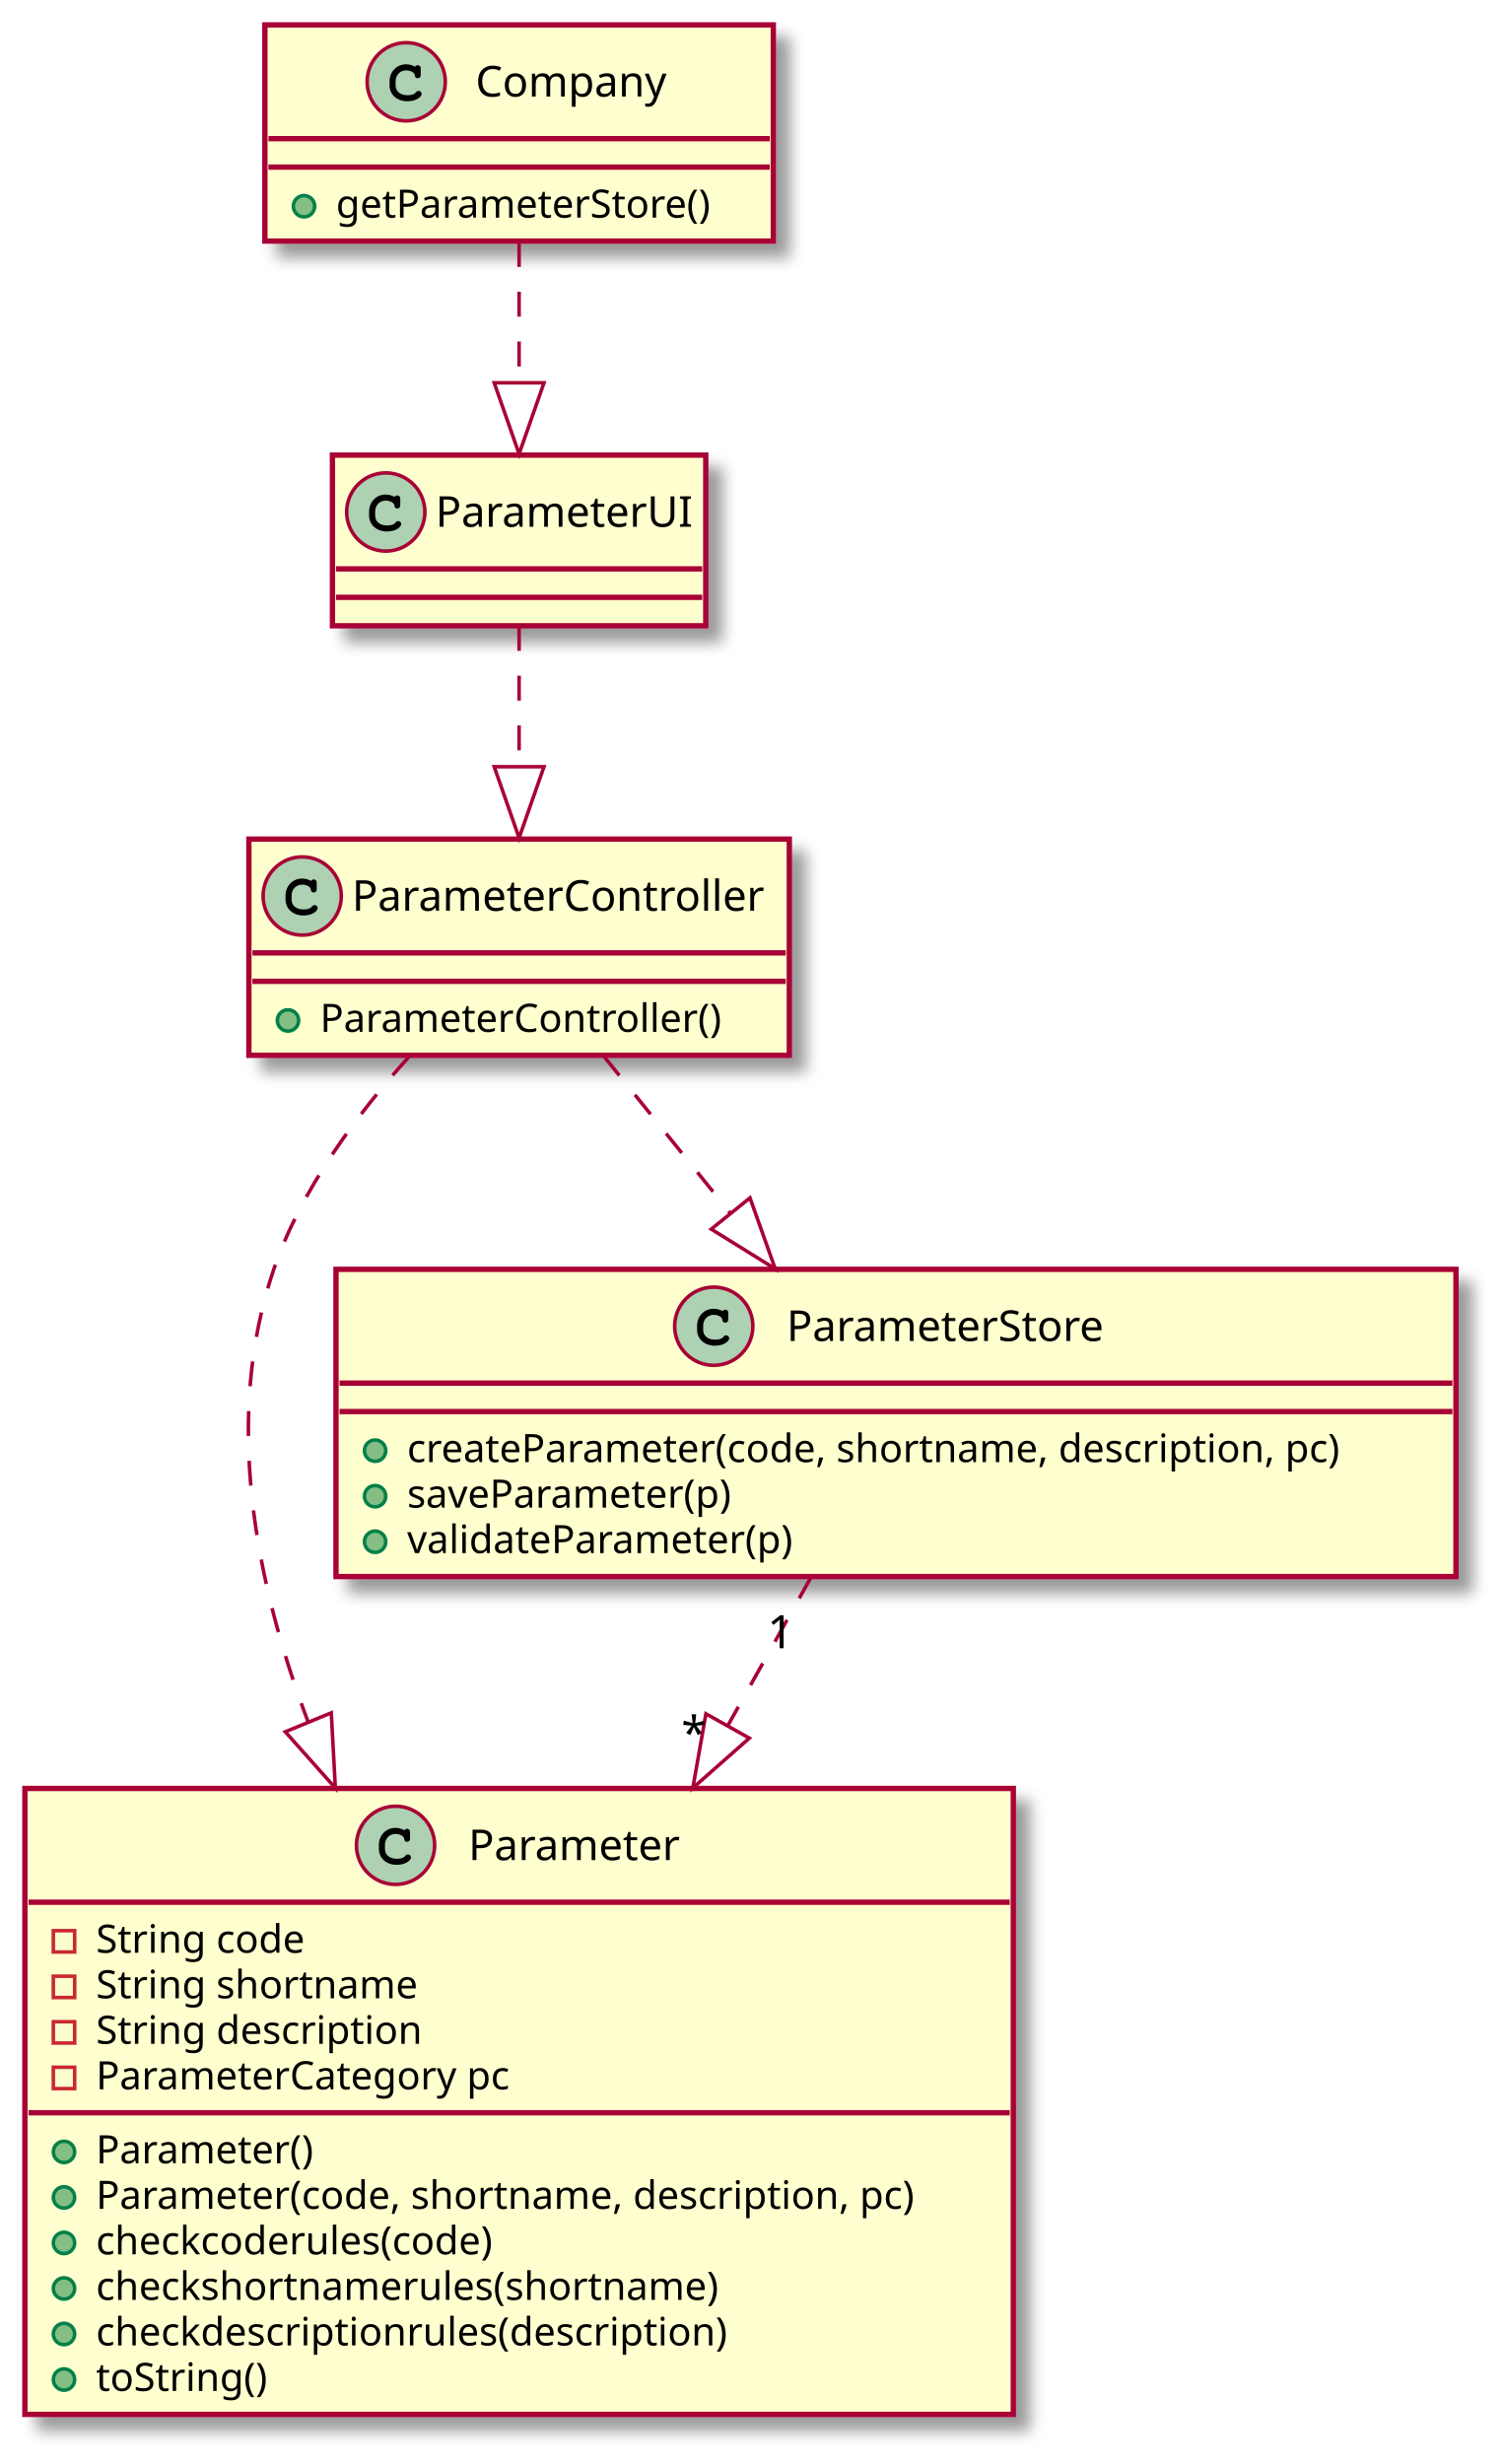
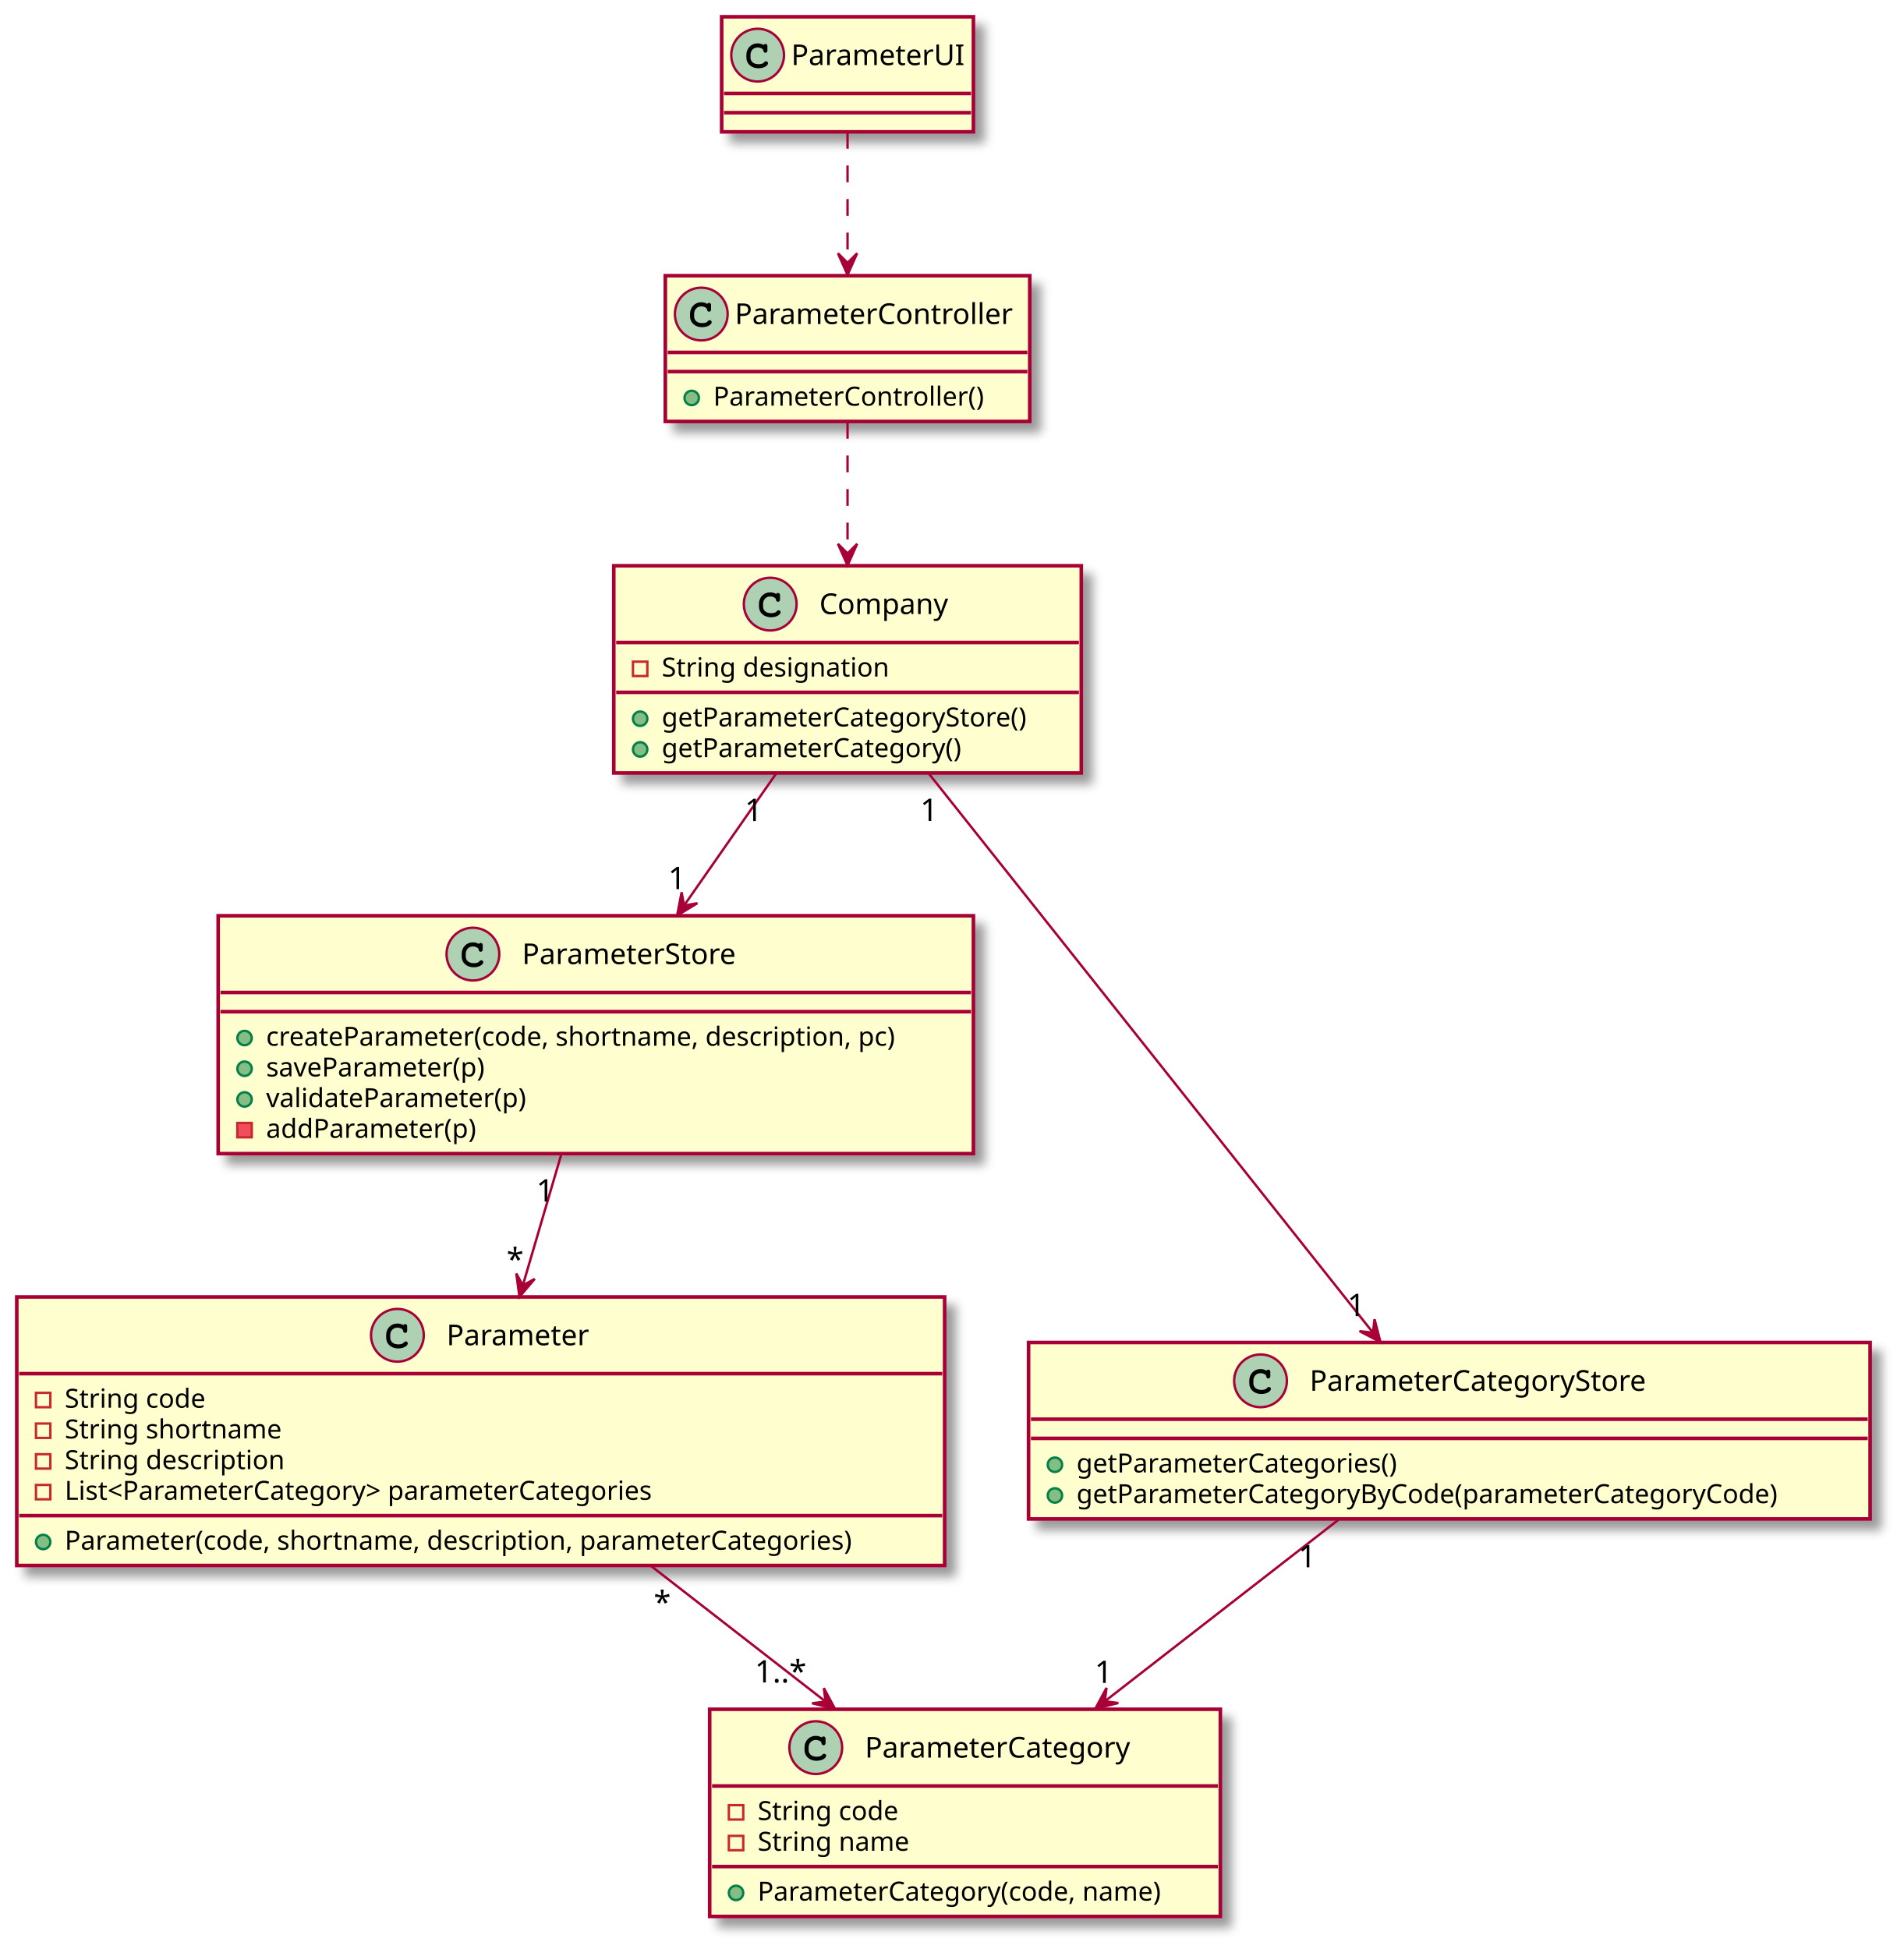
- <svg xmlns="http://www.w3.org/2000/svg" contentScriptType="application/ecmascript" contentStyleType="text/css" height="693px" preserveAspectRatio="none" style="width:423px;height:693px;" version="1.1" viewBox="0 0 423 693" width="423px" zoomAndPan="magnify">
+ <svg xmlns="http://www.w3.org/2000/svg" contentScriptType="application/ecmascript" contentStyleType="text/css" height="813px" preserveAspectRatio="none" style="width:794px;height:813px;" version="1.1" viewBox="0 0 794 813" width="794px" zoomAndPan="magnify">
  <defs>
-     <filter height="300%" id="fp2eysqt8reg0" width="300%" x="-1" y="-1">
+     <filter height="300%" id="fo7h1v8dbl5k0" width="300%" x="-1" y="-1">
      <feGaussianBlur result="blurOut" stdDeviation="2.0" />
      <feColorMatrix in="blurOut" result="blurOut2" type="matrix" values="0 0 0 0 0 0 0 0 0 0 0 0 0 0 0 0 0 0 .4 0" />
      <feOffset dx="4.0" dy="4.0" in="blurOut2" result="blurOut3" />
      <feBlend in="SourceGraphic" in2="blurOut3" mode="normal" />
    </filter>
  </defs>
  <g>
-     <rect codeLine="1" fill="#FEFECE" filter="url(#fp2eysqt8reg0)" height="60.805" id="Company" style="stroke:#A80036;stroke-width:1.5;" width="143" x="74.5" y="7" />
-     <ellipse cx="114.25" cy="23" fill="#ADD1B2" rx="11" ry="11" style="stroke:#A80036;stroke-width:1.0;" />
-     <path d="M116.594,18.672 C115.656,18.234 115.062,18.094 114.188,18.094 C111.562,18.094 109.562,20.172 109.562,22.891 L109.562,24.016 C109.562,26.594 111.672,28.484 114.562,28.484 C115.781,28.484 116.938,28.188 117.688,27.641 C118.266,27.234 118.594,26.781 118.594,26.391 C118.594,25.938 118.203,25.547 117.734,25.547 C117.516,25.547 117.312,25.625 117.125,25.812 C116.672,26.297 116.672,26.297 116.484,26.391 C116.062,26.656 115.375,26.781 114.609,26.781 C112.562,26.781 111.266,25.688 111.266,23.984 L111.266,22.891 C111.266,21.109 112.516,19.797 114.25,19.797 C114.828,19.797 115.438,19.953 115.906,20.203 C116.391,20.484 116.562,20.703 116.656,21.109 C116.719,21.516 116.75,21.641 116.891,21.766 C117.031,21.906 117.266,22.016 117.484,22.016 C117.75,22.016 118.016,21.875 118.188,21.656 C118.297,21.5 118.328,21.312 118.328,20.891 L118.328,19.469 C118.328,19.031 118.312,18.906 118.219,18.75 C118.062,18.484 117.781,18.344 117.484,18.344 C117.188,18.344 116.984,18.438 116.766,18.75 L116.594,18.672 Z " fill="#000000" />
-     <text fill="#000000" font-family="sans-serif" font-size="12" lengthAdjust="spacing" textLength="56" x="133.75" y="27.154">Company</text>
-     <line style="stroke:#A80036;stroke-width:1.5;" x1="75.5" x2="216.5" y1="39" y2="39" />
-     <line style="stroke:#A80036;stroke-width:1.5;" x1="75.5" x2="216.5" y1="47" y2="47" />
-     <ellipse cx="85.5" cy="58" fill="#84BE84" rx="3" ry="3" style="stroke:#038048;stroke-width:1.0;" />
-     <text fill="#000000" font-family="sans-serif" font-size="11" lengthAdjust="spacing" textLength="117" x="94.5" y="61.21">getParameterStore()</text>
-     <rect codeLine="4" fill="#FEFECE" filter="url(#fp2eysqt8reg0)" height="176.047" id="Parameter" style="stroke:#A80036;stroke-width:1.5;" width="278" x="7" y="503" />
-     <ellipse cx="111.25" cy="519" fill="#ADD1B2" rx="11" ry="11" style="stroke:#A80036;stroke-width:1.0;" />
-     <path d="M113.594,514.672 C112.656,514.234 112.062,514.094 111.188,514.094 C108.562,514.094 106.562,516.172 106.562,518.891 L106.562,520.016 C106.562,522.594 108.672,524.484 111.562,524.484 C112.781,524.484 113.938,524.188 114.688,523.641 C115.266,523.234 115.594,522.781 115.594,522.391 C115.594,521.938 115.203,521.547 114.734,521.547 C114.516,521.547 114.312,521.625 114.125,521.812 C113.672,522.297 113.672,522.297 113.484,522.391 C113.062,522.656 112.375,522.781 111.609,522.781 C109.562,522.781 108.266,521.688 108.266,519.984 L108.266,518.891 C108.266,517.109 109.516,515.797 111.25,515.797 C111.828,515.797 112.438,515.953 112.906,516.203 C113.391,516.484 113.562,516.703 113.656,517.109 C113.719,517.516 113.75,517.641 113.891,517.766 C114.031,517.906 114.266,518.016 114.484,518.016 C114.75,518.016 115.016,517.875 115.188,517.656 C115.297,517.5 115.328,517.312 115.328,516.891 L115.328,515.469 C115.328,515.031 115.312,514.906 115.219,514.75 C115.062,514.484 114.781,514.344 114.484,514.344 C114.188,514.344 113.984,514.438 113.766,514.75 L113.594,514.672 Z " fill="#000000" />
-     <text fill="#000000" font-family="sans-serif" font-size="12" lengthAdjust="spacing" textLength="61" x="131.75" y="523.154">Parameter</text>
-     <line style="stroke:#A80036;stroke-width:1.5;" x1="8" x2="284" y1="535" y2="535" />
-     <rect fill="none" height="6" style="stroke:#C82930;stroke-width:1.0;" width="6" x="15" y="543" />
-     <text fill="#000000" font-family="sans-serif" font-size="11" lengthAdjust="spacing" textLength="65" x="27" y="549.21">String code</text>
-     <rect fill="none" height="6" style="stroke:#C82930;stroke-width:1.0;" width="6" x="15" y="555.805" />
-     <text fill="#000000" font-family="sans-serif" font-size="11" lengthAdjust="spacing" textLength="98" x="27" y="562.015">String shortname</text>
-     <rect fill="none" height="6" style="stroke:#C82930;stroke-width:1.0;" width="6" x="15" y="568.609" />
-     <text fill="#000000" font-family="sans-serif" font-size="11" lengthAdjust="spacing" textLength="99" x="27" y="574.82">String description</text>
-     <rect fill="none" height="6" style="stroke:#C82930;stroke-width:1.0;" width="6" x="15" y="581.414" />
-     <text fill="#000000" font-family="sans-serif" font-size="11" lengthAdjust="spacing" textLength="128" x="27" y="587.625">ParameterCategory pc</text>
-     <line style="stroke:#A80036;stroke-width:1.5;" x1="8" x2="284" y1="594.219" y2="594.219" />
-     <ellipse cx="18" cy="605.219" fill="#84BE84" rx="3" ry="3" style="stroke:#038048;stroke-width:1.0;" />
-     <text fill="#000000" font-family="sans-serif" font-size="11" lengthAdjust="spacing" textLength="67" x="27" y="608.429">Parameter()</text>
-     <ellipse cx="18" cy="618.023" fill="#84BE84" rx="3" ry="3" style="stroke:#038048;stroke-width:1.0;" />
-     <text fill="#000000" font-family="sans-serif" font-size="11" lengthAdjust="spacing" textLength="252" x="27" y="621.234">Parameter(code, shortname, description, pc)</text>
-     <ellipse cx="18" cy="630.828" fill="#84BE84" rx="3" ry="3" style="stroke:#038048;stroke-width:1.0;" />
-     <text fill="#000000" font-family="sans-serif" font-size="11" lengthAdjust="spacing" textLength="125" x="27" y="634.039">checkcoderules(code)</text>
-     <ellipse cx="18" cy="643.633" fill="#84BE84" rx="3" ry="3" style="stroke:#038048;stroke-width:1.0;" />
-     <text fill="#000000" font-family="sans-serif" font-size="11" lengthAdjust="spacing" textLength="191" x="27" y="646.843">checkshortnamerules(shortname)</text>
-     <ellipse cx="18" cy="656.438" fill="#84BE84" rx="3" ry="3" style="stroke:#038048;stroke-width:1.0;" />
-     <text fill="#000000" font-family="sans-serif" font-size="11" lengthAdjust="spacing" textLength="193" x="27" y="659.648">checkdescriptionrules(description)</text>
-     <ellipse cx="18" cy="669.242" fill="#84BE84" rx="3" ry="3" style="stroke:#038048;stroke-width:1.0;" />
-     <text fill="#000000" font-family="sans-serif" font-size="11" lengthAdjust="spacing" textLength="52" x="27" y="672.453">toString()</text>
-     <rect codeLine="16" fill="#FEFECE" filter="url(#fp2eysqt8reg0)" height="86.414" id="ParameterStore" style="stroke:#A80036;stroke-width:1.5;" width="315" x="94.5" y="357" />
-     <ellipse cx="200.75" cy="373" fill="#ADD1B2" rx="11" ry="11" style="stroke:#A80036;stroke-width:1.0;" />
-     <path d="M203.094,368.672 C202.156,368.234 201.562,368.094 200.688,368.094 C198.062,368.094 196.062,370.172 196.062,372.891 L196.062,374.016 C196.062,376.594 198.172,378.484 201.062,378.484 C202.281,378.484 203.438,378.188 204.188,377.641 C204.766,377.234 205.094,376.781 205.094,376.391 C205.094,375.938 204.703,375.547 204.234,375.547 C204.016,375.547 203.812,375.625 203.625,375.812 C203.172,376.297 203.172,376.297 202.984,376.391 C202.562,376.656 201.875,376.781 201.109,376.781 C199.062,376.781 197.766,375.688 197.766,373.984 L197.766,372.891 C197.766,371.109 199.016,369.797 200.75,369.797 C201.328,369.797 201.938,369.953 202.406,370.203 C202.891,370.484 203.062,370.703 203.156,371.109 C203.219,371.516 203.25,371.641 203.391,371.766 C203.531,371.906 203.766,372.016 203.984,372.016 C204.25,372.016 204.516,371.875 204.688,371.656 C204.797,371.5 204.828,371.312 204.828,370.891 L204.828,369.469 C204.828,369.031 204.812,368.906 204.719,368.75 C204.562,368.484 204.281,368.344 203.984,368.344 C203.688,368.344 203.484,368.438 203.266,368.75 L203.094,368.672 Z " fill="#000000" />
-     <text fill="#000000" font-family="sans-serif" font-size="12" lengthAdjust="spacing" textLength="94" x="221.25" y="377.154">ParameterStore</text>
-     <line style="stroke:#A80036;stroke-width:1.5;" x1="95.5" x2="408.5" y1="389" y2="389" />
-     <line style="stroke:#A80036;stroke-width:1.5;" x1="95.5" x2="408.5" y1="397" y2="397" />
-     <ellipse cx="105.5" cy="408" fill="#84BE84" rx="3" ry="3" style="stroke:#038048;stroke-width:1.0;" />
-     <text fill="#000000" font-family="sans-serif" font-size="11" lengthAdjust="spacing" textLength="289" x="114.5" y="411.21">createParameter(code, shortname, description, pc)</text>
-     <ellipse cx="105.5" cy="420.805" fill="#84BE84" rx="3" ry="3" style="stroke:#038048;stroke-width:1.0;" />
-     <text fill="#000000" font-family="sans-serif" font-size="11" lengthAdjust="spacing" textLength="102" x="114.5" y="424.015">saveParameter(p)</text>
-     <ellipse cx="105.5" cy="433.609" fill="#84BE84" rx="3" ry="3" style="stroke:#038048;stroke-width:1.0;" />
-     <text fill="#000000" font-family="sans-serif" font-size="11" lengthAdjust="spacing" textLength="120" x="114.5" y="436.82">validateParameter(p)</text>
-     <rect codeLine="22" fill="#FEFECE" filter="url(#fp2eysqt8reg0)" height="60.805" id="ParameterController" style="stroke:#A80036;stroke-width:1.5;" width="152" x="70" y="236" />
-     <ellipse cx="85" cy="252" fill="#ADD1B2" rx="11" ry="11" style="stroke:#A80036;stroke-width:1.0;" />
-     <path d="M87.344,247.672 C86.406,247.234 85.812,247.094 84.938,247.094 C82.312,247.094 80.312,249.172 80.312,251.891 L80.312,253.016 C80.312,255.594 82.422,257.484 85.312,257.484 C86.531,257.484 87.688,257.188 88.438,256.641 C89.016,256.234 89.344,255.781 89.344,255.391 C89.344,254.938 88.953,254.547 88.484,254.547 C88.266,254.547 88.062,254.625 87.875,254.812 C87.422,255.297 87.422,255.297 87.234,255.391 C86.812,255.656 86.125,255.781 85.359,255.781 C83.312,255.781 82.016,254.688 82.016,252.984 L82.016,251.891 C82.016,250.109 83.266,248.797 85,248.797 C85.578,248.797 86.188,248.953 86.656,249.203 C87.141,249.484 87.312,249.703 87.406,250.109 C87.469,250.516 87.5,250.641 87.641,250.766 C87.781,250.906 88.016,251.016 88.234,251.016 C88.5,251.016 88.766,250.875 88.938,250.656 C89.047,250.5 89.078,250.312 89.078,249.891 L89.078,248.469 C89.078,248.031 89.062,247.906 88.969,247.75 C88.812,247.484 88.531,247.344 88.234,247.344 C87.938,247.344 87.734,247.438 87.516,247.75 L87.344,247.672 Z " fill="#000000" />
-     <text fill="#000000" font-family="sans-serif" font-size="12" lengthAdjust="spacing" textLength="120" x="99" y="256.154">ParameterController</text>
-     <line style="stroke:#A80036;stroke-width:1.5;" x1="71" x2="221" y1="268" y2="268" />
-     <line style="stroke:#A80036;stroke-width:1.5;" x1="71" x2="221" y1="276" y2="276" />
-     <ellipse cx="81" cy="287" fill="#84BE84" rx="3" ry="3" style="stroke:#038048;stroke-width:1.0;" />
-     <text fill="#000000" font-family="sans-serif" font-size="11" lengthAdjust="spacing" textLength="122" x="90" y="290.21">ParameterController()</text>
-     <rect codeLine="26" fill="#FEFECE" filter="url(#fp2eysqt8reg0)" height="48" id="ParameterUI" style="stroke:#A80036;stroke-width:1.5;" width="105" x="93.5" y="128" />
-     <ellipse cx="108.5" cy="144" fill="#ADD1B2" rx="11" ry="11" style="stroke:#A80036;stroke-width:1.0;" />
-     <path d="M110.844,139.672 C109.906,139.234 109.312,139.094 108.438,139.094 C105.812,139.094 103.812,141.172 103.812,143.891 L103.812,145.016 C103.812,147.594 105.922,149.484 108.812,149.484 C110.031,149.484 111.188,149.188 111.938,148.641 C112.516,148.234 112.844,147.781 112.844,147.391 C112.844,146.938 112.453,146.547 111.984,146.547 C111.766,146.547 111.562,146.625 111.375,146.812 C110.922,147.297 110.922,147.297 110.734,147.391 C110.312,147.656 109.625,147.781 108.859,147.781 C106.812,147.781 105.516,146.688 105.516,144.984 L105.516,143.891 C105.516,142.109 106.766,140.797 108.5,140.797 C109.078,140.797 109.688,140.953 110.156,141.203 C110.641,141.484 110.812,141.703 110.906,142.109 C110.969,142.516 111,142.641 111.141,142.766 C111.281,142.906 111.516,143.016 111.734,143.016 C112,143.016 112.266,142.875 112.438,142.656 C112.547,142.5 112.578,142.312 112.578,141.891 L112.578,140.469 C112.578,140.031 112.562,139.906 112.469,139.75 C112.312,139.484 112.031,139.344 111.734,139.344 C111.438,139.344 111.234,139.438 111.016,139.75 L110.844,139.672 Z " fill="#000000" />
-     <text fill="#000000" font-family="sans-serif" font-size="12" lengthAdjust="spacing" textLength="73" x="122.5" y="148.154">ParameterUI</text>
-     <line style="stroke:#A80036;stroke-width:1.5;" x1="94.5" x2="197.5" y1="160" y2="160" />
-     <line style="stroke:#A80036;stroke-width:1.5;" x1="94.5" x2="197.5" y1="168" y2="168" />
-     <path codeLine="28" d="M146,68.058 C146,80.131 146,94.34 146,107.554 " fill="none" id="Company-to-ParameterUI" style="stroke:#A80036;stroke-width:1.0;stroke-dasharray:7.0,7.0;" />
-     <polygon fill="none" points="153,107.669,146,127.669,139,107.669,153,107.669" style="stroke:#A80036;stroke-width:1.0;" />
-     <path codeLine="29" d="M146,176.038 C146,187.478 146,201.774 146,215.559 " fill="none" id="ParameterUI-to-ParameterController" style="stroke:#A80036;stroke-width:1.0;stroke-dasharray:7.0,7.0;" />
-     <polygon fill="none" points="153,215.65,146,235.65,139,215.65,153,215.65" style="stroke:#A80036;stroke-width:1.0;" />
-     <path codeLine="30" d="M169.788,297.011 C180.344,310.106 193.148,325.99 205.477,341.285 " fill="none" id="ParameterController-to-ParameterStore" style="stroke:#A80036;stroke-width:1.0;stroke-dasharray:7.0,7.0;" />
-     <polygon fill="none" points="210.937,336.905,218.039,356.869,200.037,345.691,210.937,336.905" style="stroke:#A80036;stroke-width:1.0;" />
-     <path codeLine="31" d="M115.06,297.17 C100.49,313.305 84.656,334.529 77,357 C62.934,398.282 71.48,444.219 86.67,484.319 " fill="none" id="ParameterController-to-Parameter" style="stroke:#A80036;stroke-width:1.0;stroke-dasharray:7.0,7.0;" />
-     <polygon fill="none" points="93.175,481.731,94.323,502.89,80.231,487.066,93.175,481.731" style="stroke:#A80036;stroke-width:1.0;" />
-     <path codeLine="32" d="M228.212,443.415 C221.104,456.088 212.978,470.577 204.663,485.403 " fill="none" id="ParameterStore-to-Parameter" style="stroke:#A80036;stroke-width:1.0;stroke-dasharray:7.0,7.0;" />
-     <polygon fill="none" points="210.755,488.851,194.866,502.871,198.544,482.003,210.755,488.851" style="stroke:#A80036;stroke-width:1.0;" />
-     <text fill="#000000" font-family="sans-serif" font-size="13" lengthAdjust="spacing" textLength="8" x="215.783" y="463.574">1</text>
-     <text fill="#000000" font-family="sans-serif" font-size="13" lengthAdjust="spacing" textLength="7" x="191.623" y="492.022">*</text>
+     <rect codeLine="1" fill="#FEFECE" filter="url(#fo7h1v8dbl5k0)" height="86.414" id="Company" style="stroke:#A80036;stroke-width:1.5;" width="195" x="256" y="236" />
+     <ellipse cx="321.25" cy="252" fill="#ADD1B2" rx="11" ry="11" style="stroke:#A80036;stroke-width:1.0;" />
+     <path d="M323.594,247.672 C322.656,247.234 322.062,247.094 321.188,247.094 C318.562,247.094 316.562,249.172 316.562,251.891 L316.562,253.016 C316.562,255.594 318.672,257.484 321.562,257.484 C322.781,257.484 323.938,257.188 324.688,256.641 C325.266,256.234 325.594,255.781 325.594,255.391 C325.594,254.938 325.203,254.547 324.734,254.547 C324.516,254.547 324.312,254.625 324.125,254.812 C323.672,255.297 323.672,255.297 323.484,255.391 C323.062,255.656 322.375,255.781 321.609,255.781 C319.562,255.781 318.266,254.688 318.266,252.984 L318.266,251.891 C318.266,250.109 319.516,248.797 321.25,248.797 C321.828,248.797 322.438,248.953 322.906,249.203 C323.391,249.484 323.562,249.703 323.656,250.109 C323.719,250.516 323.75,250.641 323.891,250.766 C324.031,250.906 324.266,251.016 324.484,251.016 C324.75,251.016 325.016,250.875 325.188,250.656 C325.297,250.5 325.328,250.312 325.328,249.891 L325.328,248.469 C325.328,248.031 325.312,247.906 325.219,247.75 C325.062,247.484 324.781,247.344 324.484,247.344 C324.188,247.344 323.984,247.438 323.766,247.75 L323.594,247.672 Z " fill="#000000" />
+     <text fill="#000000" font-family="sans-serif" font-size="12" lengthAdjust="spacing" textLength="56" x="341.75" y="256.154">Company</text>
+     <line style="stroke:#A80036;stroke-width:1.5;" x1="257" x2="450" y1="268" y2="268" />
+     <rect fill="none" height="6" style="stroke:#C82930;stroke-width:1.0;" width="6" x="264" y="276" />
+     <text fill="#000000" font-family="sans-serif" font-size="11" lengthAdjust="spacing" textLength="103" x="276" y="282.21">String designation</text>
+     <line style="stroke:#A80036;stroke-width:1.5;" x1="257" x2="450" y1="288.805" y2="288.805" />
+     <ellipse cx="267" cy="299.805" fill="#84BE84" rx="3" ry="3" style="stroke:#038048;stroke-width:1.0;" />
+     <text fill="#000000" font-family="sans-serif" font-size="11" lengthAdjust="spacing" textLength="169" x="276" y="303.015">getParameterCategoryStore()</text>
+     <ellipse cx="267" cy="312.609" fill="#84BE84" rx="3" ry="3" style="stroke:#038048;stroke-width:1.0;" />
+     <text fill="#000000" font-family="sans-serif" font-size="11" lengthAdjust="spacing" textLength="138" x="276" y="315.82">getParameterCategory()</text>
+     <rect codeLine="6" fill="#FEFECE" filter="url(#fo7h1v8dbl5k0)" height="112.023" id="Parameter" style="stroke:#A80036;stroke-width:1.5;" width="387" x="7" y="541" />
+     <ellipse cx="165.75" cy="557" fill="#ADD1B2" rx="11" ry="11" style="stroke:#A80036;stroke-width:1.0;" />
+     <path d="M168.094,552.672 C167.156,552.234 166.562,552.094 165.688,552.094 C163.062,552.094 161.062,554.172 161.062,556.891 L161.062,558.016 C161.062,560.594 163.172,562.484 166.062,562.484 C167.281,562.484 168.438,562.188 169.188,561.641 C169.766,561.234 170.094,560.781 170.094,560.391 C170.094,559.938 169.703,559.547 169.234,559.547 C169.016,559.547 168.812,559.625 168.625,559.812 C168.172,560.297 168.172,560.297 167.984,560.391 C167.562,560.656 166.875,560.781 166.109,560.781 C164.062,560.781 162.766,559.688 162.766,557.984 L162.766,556.891 C162.766,555.109 164.016,553.797 165.75,553.797 C166.328,553.797 166.938,553.953 167.406,554.203 C167.891,554.484 168.062,554.703 168.156,555.109 C168.219,555.516 168.25,555.641 168.391,555.766 C168.531,555.906 168.766,556.016 168.984,556.016 C169.25,556.016 169.516,555.875 169.688,555.656 C169.797,555.5 169.828,555.312 169.828,554.891 L169.828,553.469 C169.828,553.031 169.812,552.906 169.719,552.75 C169.562,552.484 169.281,552.344 168.984,552.344 C168.688,552.344 168.484,552.438 168.266,552.75 L168.094,552.672 Z " fill="#000000" />
+     <text fill="#000000" font-family="sans-serif" font-size="12" lengthAdjust="spacing" textLength="61" x="186.25" y="561.154">Parameter</text>
+     <line style="stroke:#A80036;stroke-width:1.5;" x1="8" x2="393" y1="573" y2="573" />
+     <rect fill="none" height="6" style="stroke:#C82930;stroke-width:1.0;" width="6" x="15" y="581" />
+     <text fill="#000000" font-family="sans-serif" font-size="11" lengthAdjust="spacing" textLength="65" x="27" y="587.21">String code</text>
+     <rect fill="none" height="6" style="stroke:#C82930;stroke-width:1.0;" width="6" x="15" y="593.805" />
+     <text fill="#000000" font-family="sans-serif" font-size="11" lengthAdjust="spacing" textLength="98" x="27" y="600.015">String shortname</text>
+     <rect fill="none" height="6" style="stroke:#C82930;stroke-width:1.0;" width="6" x="15" y="606.609" />
+     <text fill="#000000" font-family="sans-serif" font-size="11" lengthAdjust="spacing" textLength="99" x="27" y="612.82">String description</text>
+     <rect fill="none" height="6" style="stroke:#C82930;stroke-width:1.0;" width="6" x="15" y="619.414" />
+     <text fill="#000000" font-family="sans-serif" font-size="11" lengthAdjust="spacing" textLength="274" x="27" y="625.625">List&lt;ParameterCategory&gt; parameterCategories</text>
+     <line style="stroke:#A80036;stroke-width:1.5;" x1="8" x2="393" y1="632.219" y2="632.219" />
+     <ellipse cx="18" cy="643.219" fill="#84BE84" rx="3" ry="3" style="stroke:#038048;stroke-width:1.0;" />
+     <text fill="#000000" font-family="sans-serif" font-size="11" lengthAdjust="spacing" textLength="361" x="27" y="646.429">Parameter(code, shortname, description, parameterCategories)</text>
+     <rect codeLine="13" fill="#FEFECE" filter="url(#fo7h1v8dbl5k0)" height="99.219" id="ParameterStore" style="stroke:#A80036;stroke-width:1.5;" width="315" x="91" y="382" />
+     <ellipse cx="197.25" cy="398" fill="#ADD1B2" rx="11" ry="11" style="stroke:#A80036;stroke-width:1.0;" />
+     <path d="M199.594,393.672 C198.656,393.234 198.062,393.094 197.188,393.094 C194.562,393.094 192.562,395.172 192.562,397.891 L192.562,399.016 C192.562,401.594 194.672,403.484 197.562,403.484 C198.781,403.484 199.938,403.188 200.688,402.641 C201.266,402.234 201.594,401.781 201.594,401.391 C201.594,400.938 201.203,400.547 200.734,400.547 C200.516,400.547 200.312,400.625 200.125,400.812 C199.672,401.297 199.672,401.297 199.484,401.391 C199.062,401.656 198.375,401.781 197.609,401.781 C195.562,401.781 194.266,400.688 194.266,398.984 L194.266,397.891 C194.266,396.109 195.516,394.797 197.25,394.797 C197.828,394.797 198.438,394.953 198.906,395.203 C199.391,395.484 199.562,395.703 199.656,396.109 C199.719,396.516 199.75,396.641 199.891,396.766 C200.031,396.906 200.266,397.016 200.484,397.016 C200.75,397.016 201.016,396.875 201.188,396.656 C201.297,396.5 201.328,396.312 201.328,395.891 L201.328,394.469 C201.328,394.031 201.312,393.906 201.219,393.75 C201.062,393.484 200.781,393.344 200.484,393.344 C200.188,393.344 199.984,393.438 199.766,393.75 L199.594,393.672 Z " fill="#000000" />
+     <text fill="#000000" font-family="sans-serif" font-size="12" lengthAdjust="spacing" textLength="94" x="217.75" y="402.154">ParameterStore</text>
+     <line style="stroke:#A80036;stroke-width:1.5;" x1="92" x2="405" y1="414" y2="414" />
+     <line style="stroke:#A80036;stroke-width:1.5;" x1="92" x2="405" y1="422" y2="422" />
+     <ellipse cx="102" cy="433" fill="#84BE84" rx="3" ry="3" style="stroke:#038048;stroke-width:1.0;" />
+     <text fill="#000000" font-family="sans-serif" font-size="11" lengthAdjust="spacing" textLength="289" x="111" y="436.21">createParameter(code, shortname, description, pc)</text>
+     <ellipse cx="102" cy="445.805" fill="#84BE84" rx="3" ry="3" style="stroke:#038048;stroke-width:1.0;" />
+     <text fill="#000000" font-family="sans-serif" font-size="11" lengthAdjust="spacing" textLength="102" x="111" y="449.015">saveParameter(p)</text>
+     <ellipse cx="102" cy="458.609" fill="#84BE84" rx="3" ry="3" style="stroke:#038048;stroke-width:1.0;" />
+     <text fill="#000000" font-family="sans-serif" font-size="11" lengthAdjust="spacing" textLength="120" x="111" y="461.82">validateParameter(p)</text>
+     <rect fill="#F24D5C" height="6" style="stroke:#C82930;stroke-width:1.0;" width="6" x="99" y="468.414" />
+     <text fill="#000000" font-family="sans-serif" font-size="11" lengthAdjust="spacing" textLength="95" x="111" y="474.625">addParameter(p)</text>
+     <rect codeLine="20" fill="#FEFECE" filter="url(#fo7h1v8dbl5k0)" height="60.805" id="ParameterController" style="stroke:#A80036;stroke-width:1.5;" width="152" x="277.5" y="115" />
+     <ellipse cx="292.5" cy="131" fill="#ADD1B2" rx="11" ry="11" style="stroke:#A80036;stroke-width:1.0;" />
+     <path d="M294.844,126.672 C293.906,126.234 293.312,126.094 292.438,126.094 C289.812,126.094 287.812,128.172 287.812,130.891 L287.812,132.016 C287.812,134.594 289.922,136.484 292.812,136.484 C294.031,136.484 295.188,136.188 295.938,135.641 C296.516,135.234 296.844,134.781 296.844,134.391 C296.844,133.938 296.453,133.547 295.984,133.547 C295.766,133.547 295.562,133.625 295.375,133.812 C294.922,134.297 294.922,134.297 294.734,134.391 C294.312,134.656 293.625,134.781 292.859,134.781 C290.812,134.781 289.516,133.688 289.516,131.984 L289.516,130.891 C289.516,129.109 290.766,127.797 292.5,127.797 C293.078,127.797 293.688,127.953 294.156,128.203 C294.641,128.484 294.812,128.703 294.906,129.109 C294.969,129.516 295,129.641 295.141,129.766 C295.281,129.906 295.516,130.016 295.734,130.016 C296,130.016 296.266,129.875 296.438,129.656 C296.547,129.5 296.578,129.312 296.578,128.891 L296.578,127.469 C296.578,127.031 296.562,126.906 296.469,126.75 C296.312,126.484 296.031,126.344 295.734,126.344 C295.438,126.344 295.234,126.438 295.016,126.75 L294.844,126.672 Z " fill="#000000" />
+     <text fill="#000000" font-family="sans-serif" font-size="12" lengthAdjust="spacing" textLength="120" x="306.5" y="135.154">ParameterController</text>
+     <line style="stroke:#A80036;stroke-width:1.5;" x1="278.5" x2="428.5" y1="147" y2="147" />
+     <line style="stroke:#A80036;stroke-width:1.5;" x1="278.5" x2="428.5" y1="155" y2="155" />
+     <ellipse cx="288.5" cy="166" fill="#84BE84" rx="3" ry="3" style="stroke:#038048;stroke-width:1.0;" />
+     <text fill="#000000" font-family="sans-serif" font-size="11" lengthAdjust="spacing" textLength="122" x="297.5" y="169.21">ParameterController()</text>
+     <rect codeLine="23" fill="#FEFECE" filter="url(#fo7h1v8dbl5k0)" height="86.414" id="ParameterCategory" style="stroke:#A80036;stroke-width:1.5;" width="213" x="296" y="713" />
+     <ellipse cx="340.25" cy="729" fill="#ADD1B2" rx="11" ry="11" style="stroke:#A80036;stroke-width:1.0;" />
+     <path d="M342.594,724.672 C341.656,724.234 341.062,724.094 340.188,724.094 C337.562,724.094 335.562,726.172 335.562,728.891 L335.562,730.016 C335.562,732.594 337.672,734.484 340.562,734.484 C341.781,734.484 342.938,734.188 343.688,733.641 C344.266,733.234 344.594,732.781 344.594,732.391 C344.594,731.938 344.203,731.547 343.734,731.547 C343.516,731.547 343.312,731.625 343.125,731.812 C342.672,732.297 342.672,732.297 342.484,732.391 C342.062,732.656 341.375,732.781 340.609,732.781 C338.562,732.781 337.266,731.688 337.266,729.984 L337.266,728.891 C337.266,727.109 338.516,725.797 340.25,725.797 C340.828,725.797 341.438,725.953 341.906,726.203 C342.391,726.484 342.562,726.703 342.656,727.109 C342.719,727.516 342.75,727.641 342.891,727.766 C343.031,727.906 343.266,728.016 343.484,728.016 C343.75,728.016 344.016,727.875 344.188,727.656 C344.297,727.5 344.328,727.312 344.328,726.891 L344.328,725.469 C344.328,725.031 344.312,724.906 344.219,724.75 C344.062,724.484 343.781,724.344 343.484,724.344 C343.188,724.344 342.984,724.438 342.766,724.75 L342.594,724.672 Z " fill="#000000" />
+     <text fill="#000000" font-family="sans-serif" font-size="12" lengthAdjust="spacing" textLength="116" x="360.75" y="733.154">ParameterCategory</text>
+     <line style="stroke:#A80036;stroke-width:1.5;" x1="297" x2="508" y1="745" y2="745" />
+     <rect fill="none" height="6" style="stroke:#C82930;stroke-width:1.0;" width="6" x="304" y="753" />
+     <text fill="#000000" font-family="sans-serif" font-size="11" lengthAdjust="spacing" textLength="65" x="316" y="759.21">String code</text>
+     <rect fill="none" height="6" style="stroke:#C82930;stroke-width:1.0;" width="6" x="304" y="765.805" />
+     <text fill="#000000" font-family="sans-serif" font-size="11" lengthAdjust="spacing" textLength="70" x="316" y="772.015">String name</text>
+     <line style="stroke:#A80036;stroke-width:1.5;" x1="297" x2="508" y1="778.609" y2="778.609" />
+     <ellipse cx="307" cy="789.609" fill="#84BE84" rx="3" ry="3" style="stroke:#038048;stroke-width:1.0;" />
+     <text fill="#000000" font-family="sans-serif" font-size="11" lengthAdjust="spacing" textLength="187" x="316" y="792.82">ParameterCategory(code, name)</text>
+     <rect codeLine="29" fill="#FEFECE" filter="url(#fo7h1v8dbl5k0)" height="73.609" id="ParameterCategoryStore" style="stroke:#A80036;stroke-width:1.5;" width="351" x="429" y="560" />
+     <ellipse cx="525.75" cy="576" fill="#ADD1B2" rx="11" ry="11" style="stroke:#A80036;stroke-width:1.0;" />
+     <path d="M528.094,571.672 C527.156,571.234 526.562,571.094 525.688,571.094 C523.062,571.094 521.062,573.172 521.062,575.891 L521.062,577.016 C521.062,579.594 523.172,581.484 526.062,581.484 C527.281,581.484 528.438,581.188 529.188,580.641 C529.766,580.234 530.094,579.781 530.094,579.391 C530.094,578.938 529.703,578.547 529.234,578.547 C529.016,578.547 528.812,578.625 528.625,578.812 C528.172,579.297 528.172,579.297 527.984,579.391 C527.562,579.656 526.875,579.781 526.109,579.781 C524.062,579.781 522.766,578.688 522.766,576.984 L522.766,575.891 C522.766,574.109 524.016,572.797 525.75,572.797 C526.328,572.797 526.938,572.953 527.406,573.203 C527.891,573.484 528.062,573.703 528.156,574.109 C528.219,574.516 528.25,574.641 528.391,574.766 C528.531,574.906 528.766,575.016 528.984,575.016 C529.25,575.016 529.516,574.875 529.688,574.656 C529.797,574.5 529.828,574.312 529.828,573.891 L529.828,572.469 C529.828,572.031 529.812,571.906 529.719,571.75 C529.562,571.484 529.281,571.344 528.984,571.344 C528.688,571.344 528.484,571.438 528.266,571.75 L528.094,571.672 Z " fill="#000000" />
+     <text fill="#000000" font-family="sans-serif" font-size="12" lengthAdjust="spacing" textLength="149" x="546.25" y="580.154">ParameterCategoryStore</text>
+     <line style="stroke:#A80036;stroke-width:1.5;" x1="430" x2="779" y1="592" y2="592" />
+     <line style="stroke:#A80036;stroke-width:1.5;" x1="430" x2="779" y1="600" y2="600" />
+     <ellipse cx="440" cy="611" fill="#84BE84" rx="3" ry="3" style="stroke:#038048;stroke-width:1.0;" />
+     <text fill="#000000" font-family="sans-serif" font-size="11" lengthAdjust="spacing" textLength="148" x="449" y="614.21">getParameterCategories()</text>
+     <ellipse cx="440" cy="623.805" fill="#84BE84" rx="3" ry="3" style="stroke:#038048;stroke-width:1.0;" />
+     <text fill="#000000" font-family="sans-serif" font-size="11" lengthAdjust="spacing" textLength="325" x="449" y="627.015">getParameterCategoryByCode(parameterCategoryCode)</text>
+     <rect fill="#FEFECE" filter="url(#fo7h1v8dbl5k0)" height="48" id="ParameterUI" style="stroke:#A80036;stroke-width:1.5;" width="105" x="301" y="7" />
+     <ellipse cx="316" cy="23" fill="#ADD1B2" rx="11" ry="11" style="stroke:#A80036;stroke-width:1.0;" />
+     <path d="M318.344,18.672 C317.406,18.234 316.812,18.094 315.938,18.094 C313.312,18.094 311.312,20.172 311.312,22.891 L311.312,24.016 C311.312,26.594 313.422,28.484 316.312,28.484 C317.531,28.484 318.688,28.188 319.438,27.641 C320.016,27.234 320.344,26.781 320.344,26.391 C320.344,25.938 319.953,25.547 319.484,25.547 C319.266,25.547 319.062,25.625 318.875,25.812 C318.422,26.297 318.422,26.297 318.234,26.391 C317.812,26.656 317.125,26.781 316.359,26.781 C314.312,26.781 313.016,25.688 313.016,23.984 L313.016,22.891 C313.016,21.109 314.266,19.797 316,19.797 C316.578,19.797 317.188,19.953 317.656,20.203 C318.141,20.484 318.312,20.703 318.406,21.109 C318.469,21.516 318.5,21.641 318.641,21.766 C318.781,21.906 319.016,22.016 319.234,22.016 C319.5,22.016 319.766,21.875 319.938,21.656 C320.047,21.5 320.078,21.312 320.078,20.891 L320.078,19.469 C320.078,19.031 320.062,18.906 319.969,18.75 C319.812,18.484 319.531,18.344 319.234,18.344 C318.938,18.344 318.734,18.438 318.516,18.75 L318.344,18.672 Z " fill="#000000" />
+     <text fill="#000000" font-family="sans-serif" font-size="12" lengthAdjust="spacing" textLength="73" x="330" y="27.154">ParameterUI</text>
+     <line style="stroke:#A80036;stroke-width:1.5;" x1="302" x2="405" y1="39" y2="39" />
+     <line style="stroke:#A80036;stroke-width:1.5;" x1="302" x2="405" y1="47" y2="47" />
+     <path codeLine="34" d="M353.5,55.038 C353.5,70.65 353.5,91.582 353.5,109.273 " fill="none" id="ParameterUI-to-ParameterController" style="stroke:#A80036;stroke-width:1.0;stroke-dasharray:7.0,7.0;" />
+     <polygon fill="#A80036" points="353.5,114.65,357.5,105.65,353.5,109.65,349.5,105.65,353.5,114.65" style="stroke:#A80036;stroke-width:1.0;" />
+     <path codeLine="35" d="M353.5,176.011 C353.5,192.139 353.5,212.496 353.5,230.774 " fill="none" id="ParameterController-to-Company" style="stroke:#A80036;stroke-width:1.0;stroke-dasharray:7.0,7.0;" />
+     <polygon fill="#A80036" points="353.5,235.869,357.5,226.869,353.5,230.869,349.5,226.869,353.5,235.869" style="stroke:#A80036;stroke-width:1.0;" />
+     <path codeLine="36" d="M323.972,322.323 C312.062,339.395 298.186,359.283 285.605,377.317 " fill="none" id="Company-to-ParameterStore" style="stroke:#A80036;stroke-width:1.0;" />
+     <polygon fill="#A80036" points="282.436,381.859,290.866,376.766,285.297,377.758,284.304,372.189,282.436,381.859" style="stroke:#A80036;stroke-width:1.0;" />
+     <text fill="#000000" font-family="sans-serif" font-size="13" lengthAdjust="spacing" textLength="8" x="310.628" y="342.467">1</text>
+     <text fill="#000000" font-family="sans-serif" font-size="13" lengthAdjust="spacing" textLength="8" x="278.646" y="370.884">1</text>
+     <path codeLine="37" d="M234.228,481.113 C229.176,498.321 223.432,517.888 218.134,535.934 " fill="none" id="ParameterStore-to-Parameter" style="stroke:#A80036;stroke-width:1.0;" />
+     <polygon fill="#A80036" points="216.652,540.981,223.026,533.472,218.061,536.183,215.35,531.219,216.652,540.981" style="stroke:#A80036;stroke-width:1.0;" />
+     <text fill="#000000" font-family="sans-serif" font-size="13" lengthAdjust="spacing" textLength="8" x="223.659" y="501.205">1</text>
+     <text fill="#000000" font-family="sans-serif" font-size="13" lengthAdjust="spacing" textLength="7" x="211.273" y="529.917">*</text>
+     <path codeLine="38" d="M387.091,322.289 C435.619,383.385 524.735,495.578 572.41,555.6 " fill="none" id="Company-to-ParameterCategoryStore" style="stroke:#A80036;stroke-width:1.0;" />
+     <polygon fill="#A80036" points="575.77,559.83,573.307,550.294,572.661,555.914,567.041,555.268,575.77,559.83" style="stroke:#A80036;stroke-width:1.0;" />
+     <text fill="#000000" font-family="sans-serif" font-size="13" lengthAdjust="spacing" textLength="8" x="383.807" y="342.428">1</text>
+     <text fill="#000000" font-family="sans-serif" font-size="13" lengthAdjust="spacing" textLength="8" x="561.94" y="548.987">1</text>
+     <path codeLine="39" d="M558.157,634.019 C529.285,656.459 491.886,685.526 460.983,709.545 " fill="none" id="ParameterCategoryStore-to-ParameterCategory" style="stroke:#A80036;stroke-width:1.0;" />
+     <polygon fill="#A80036" points="456.862,712.749,466.423,710.386,460.81,709.681,461.515,704.068,456.862,712.749" style="stroke:#A80036;stroke-width:1.0;" />
+     <text fill="#000000" font-family="sans-serif" font-size="13" lengthAdjust="spacing" textLength="8" x="541.504" y="653.783">1</text>
+     <text fill="#000000" font-family="sans-serif" font-size="13" lengthAdjust="spacing" textLength="8" x="456.574" y="702.023">1</text>
+     <path codeLine="40" d="M271.434,653.132 C295.192,671.597 321.392,691.961 344.083,709.597 " fill="none" id="Parameter-to-ParameterCategory" style="stroke:#A80036;stroke-width:1.0;" />
+     <polygon fill="#A80036" points="348.277,712.857,343.626,704.175,344.329,709.788,338.716,710.492,348.277,712.857" style="stroke:#A80036;stroke-width:1.0;" />
+     <text fill="#000000" font-family="sans-serif" font-size="13" lengthAdjust="spacing" textLength="7" x="272.652" y="672.961">*</text>
+     <text fill="#000000" font-family="sans-serif" font-size="13" lengthAdjust="spacing" textLength="23" x="314.802" y="701.83">1..*</text>
  </g>
</svg>
